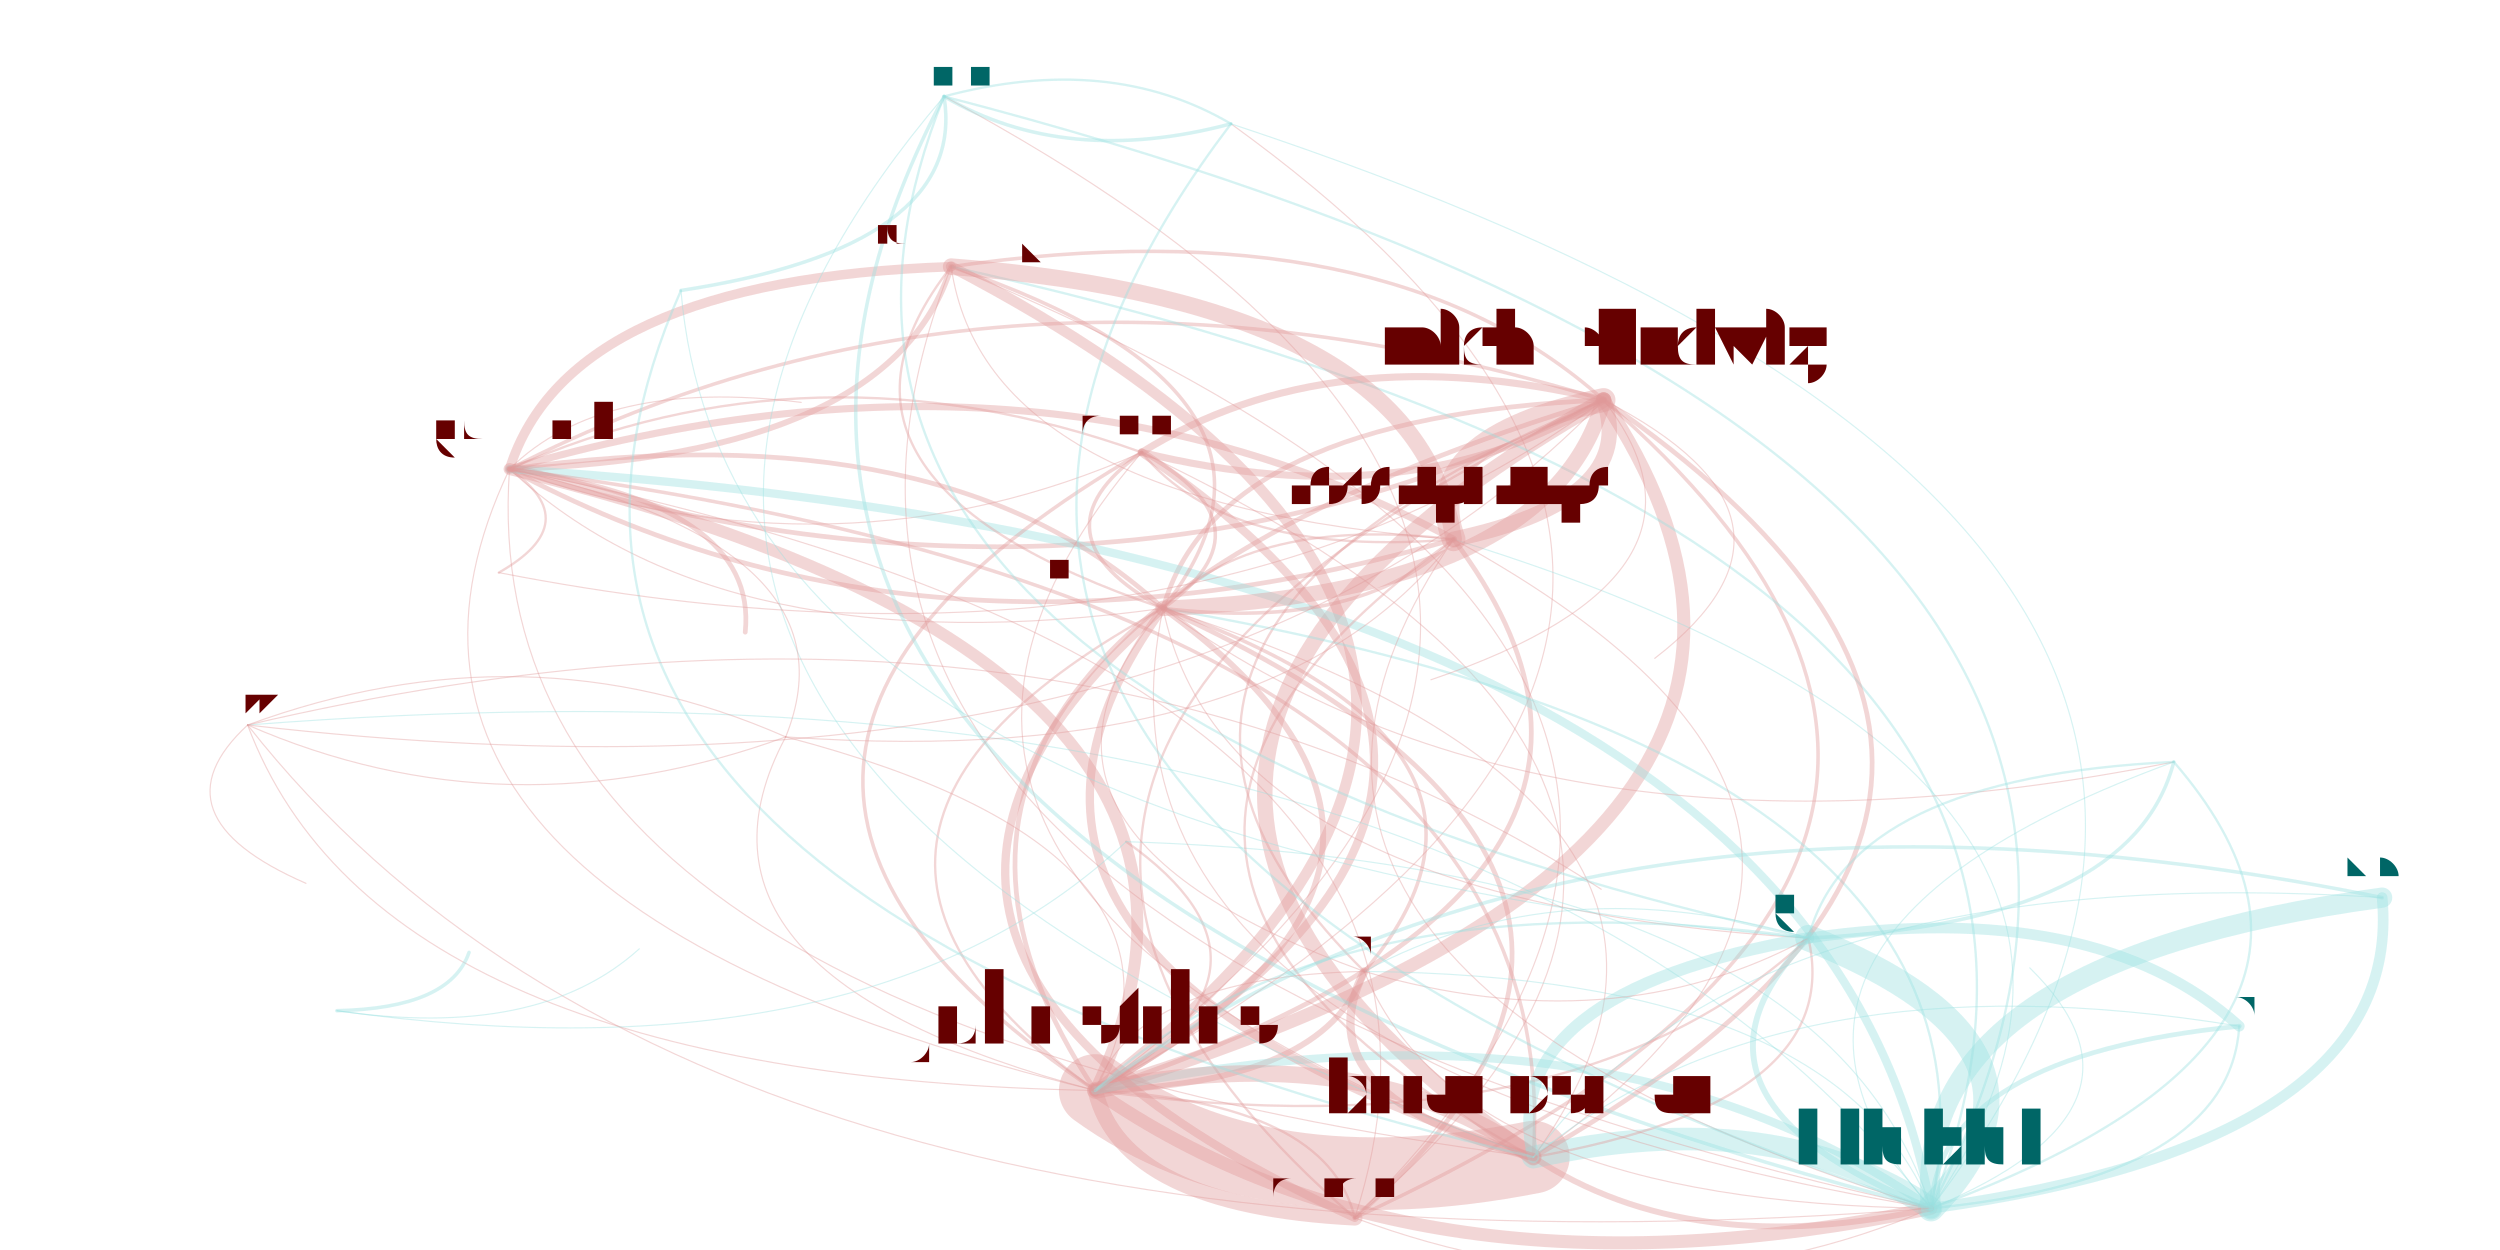
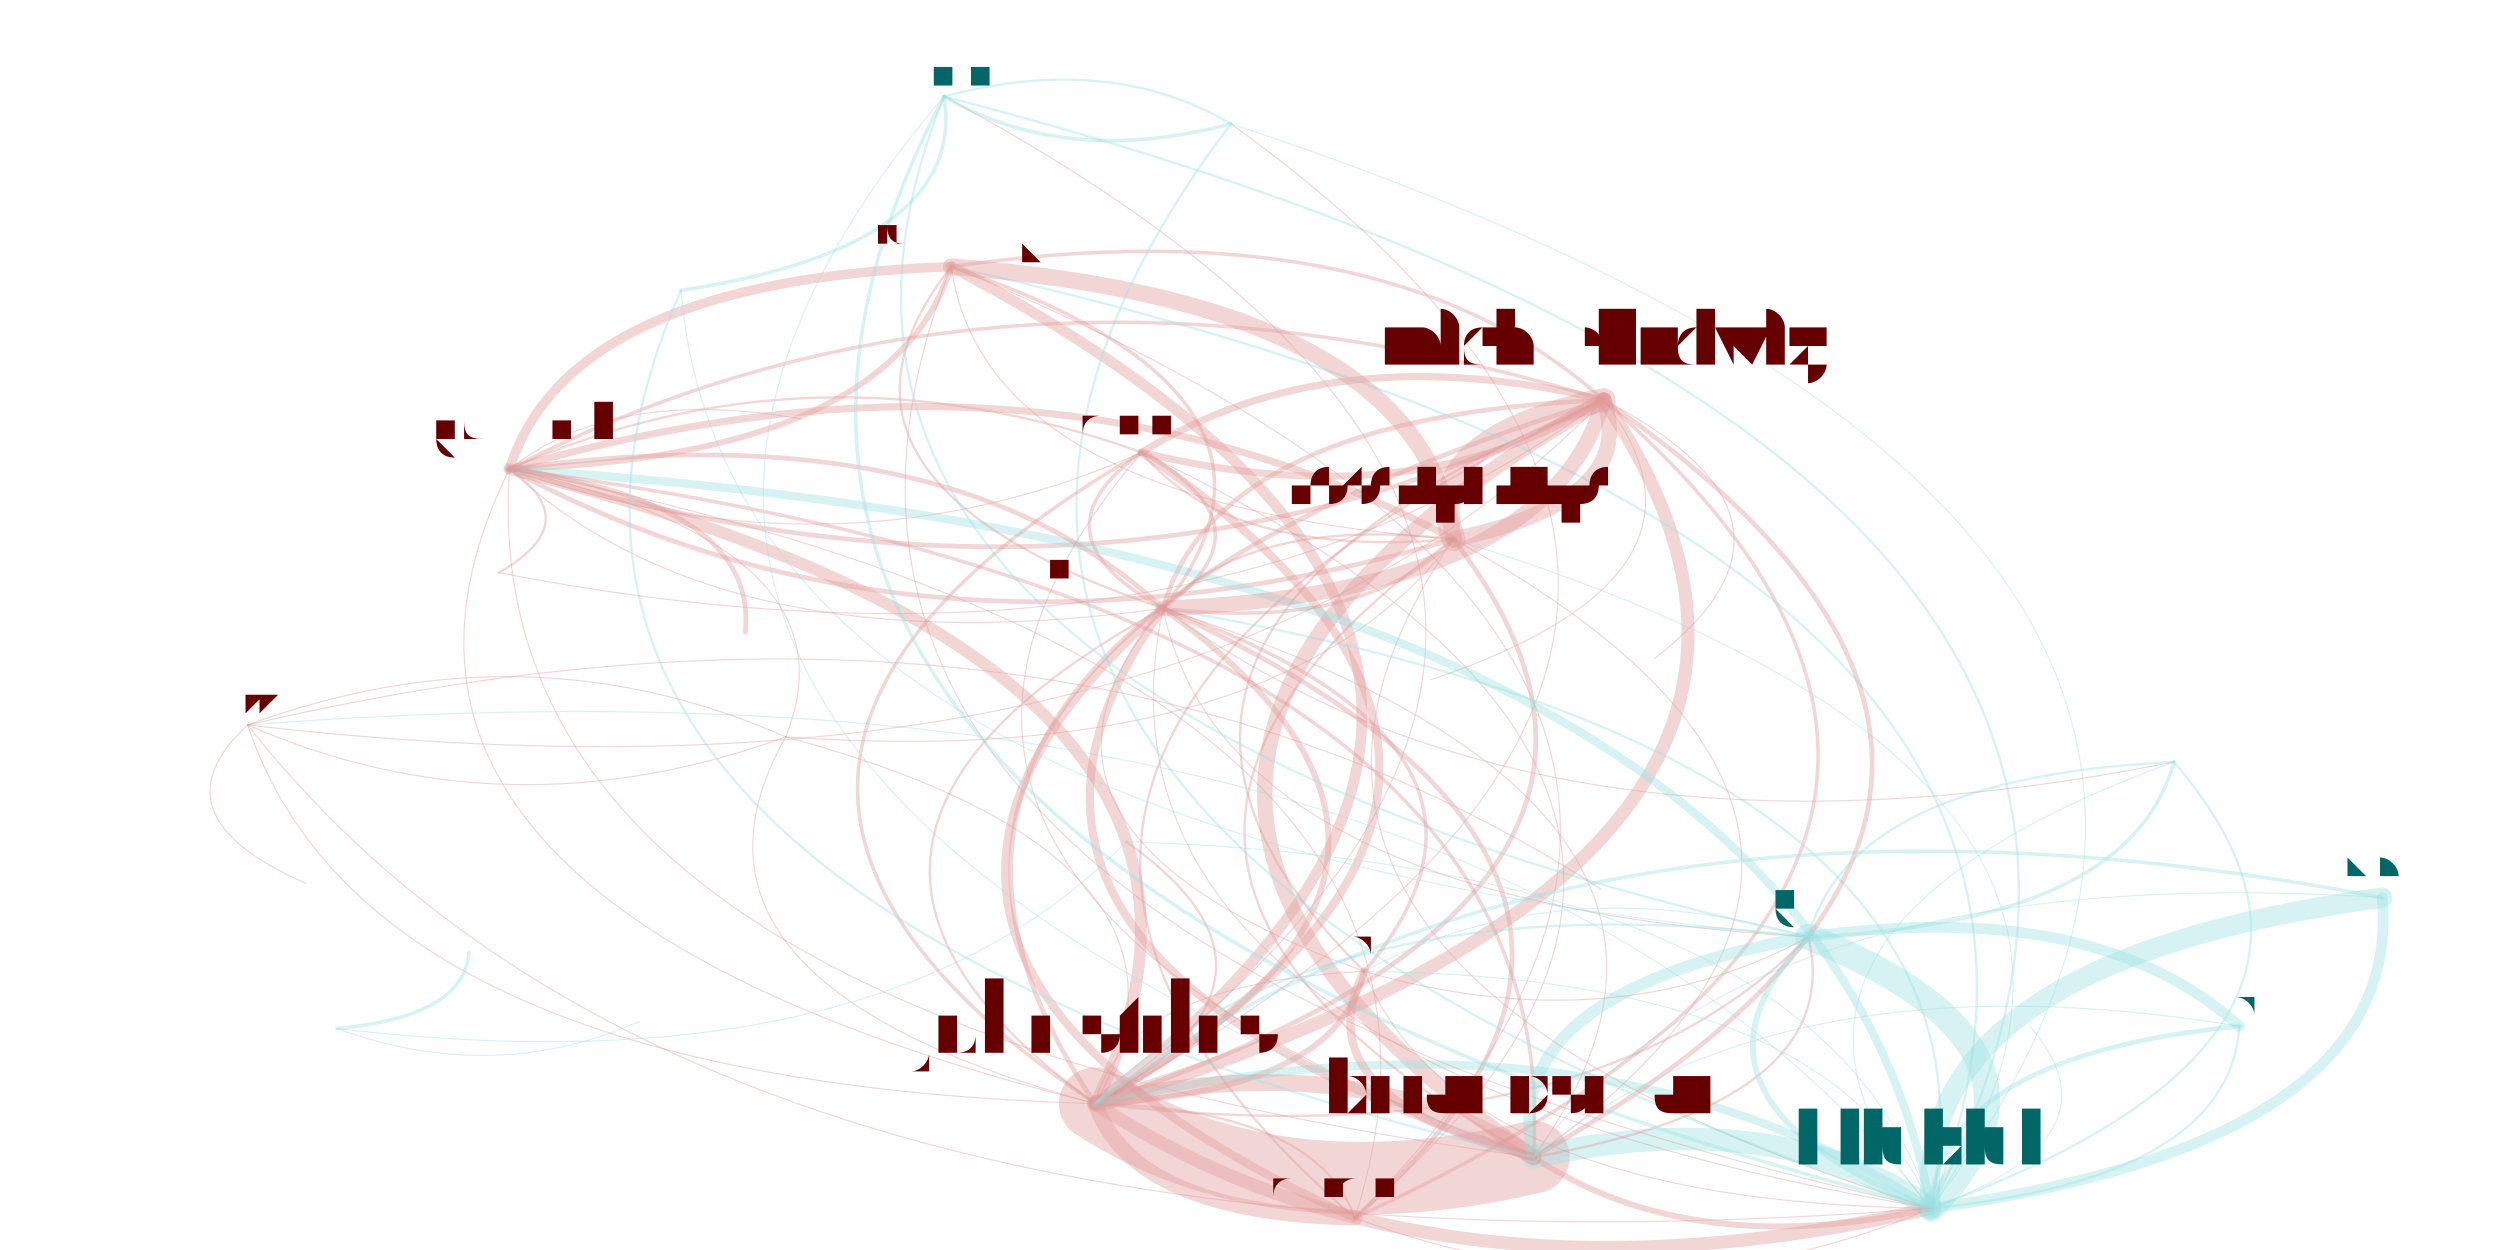
<svg xmlns="http://www.w3.org/2000/svg" width="4000" height="2000" viewBox="-0.025 -0.025 2.05 1.05">
  <style>
    path {
      fill: none;
      stroke-linecap: round;
      stroke-opacity: 0.4;
    }

    text {
      text-anchor: middle;
      alignment-baseline: hanging;
    }
  </style>
  <g opacity="0.4">
    <path d="M1.088 0.998 Q1.742 0.697 1.297 0.311" stroke="hsl(0.0,100%,35%)" stroke-width="0.003" />
-     <path d="M1.088 0.998 Q1.065 0.901 0.870 0.891" stroke="hsl(0.0,100%,35%)" stroke-width="0.002" />
+     <path d="M1.088 0.998 Q1.056 0.907 0.870 0.902" stroke="hsl(0.0,100%,35%)" stroke-width="0.002" />
    <path d="M1.088 0.998 Q1.236 0.542 0.378 0.369" stroke="hsl(0.0,100%,35%)" stroke-width="0.001" />
    <path d="M1.088 0.998 Q1.336 1.091 1.572 0.990" stroke="hsl(0.0,100%,35%)" stroke-width="0.001" />
    <path d="M1.088 0.998 Q1.417 0.710 0.927 0.486" stroke="hsl(0.0,100%,35%)" stroke-width="0.004" />
    <path d="M1.088 0.998 Q1.558 0.531 0.749 0.199" stroke="hsl(0.0,100%,35%)" stroke-width="0.001" />
    <path d="M1.088 0.998 Q1.204 1.003 1.238 0.947" stroke="hsl(0.0,100%,35%)" stroke-width="0" />
    <path d="M1.088 0.998 Q1.513 0.641 0.909 0.355" stroke="hsl(0.0,100%,35%)" stroke-width="0.001" />
    <path d="M1.297 0.311 Q0.759 0.617 1.238 0.947" stroke="hsl(0.0,100%,35%)" stroke-width="0.013" />
    <path d="M1.297 0.311 Q1.140 0.344 1.171 0.428" stroke="hsl(0.0,100%,35%)" stroke-width="0.02" />
    <path d="M1.297 0.311 Q0.791 0.156 0.378 0.369" stroke="hsl(0.0,100%,35%)" stroke-width="0.003" />
    <path d="M1.297 0.311 Q1.113 0.146 0.749 0.199" stroke="hsl(0.0,100%,35%)" stroke-width="0.003" />
    <path d="M1.297 0.311 Q0.813 0.511 1.096 0.791" stroke="hsl(0.0,100%,35%)" stroke-width="0.002" />
    <path d="M1.297 0.311 Q0.892 0.706 1.572 0.990" stroke="hsl(0.0,100%,35%)" stroke-width="0" />
-     <path d="M1.297 0.311 Q1.022 0.572 1.469 0.763" stroke="hsl(0.0,100%,35%)" stroke-width="0" />
-     <path d="M1.297 0.311 Q0.620 0.516 0.870 0.891" stroke="hsl(0.0,100%,35%)" stroke-width="0.004" />
+     <path d="M1.297 0.311 Q1.023 0.571 1.469 0.762" stroke="hsl(0.0,100%,35%)" stroke-width="0" />
+     <path d="M1.297 0.311 Q0.611 0.522 0.870 0.902" stroke="hsl(0.0,100%,35%)" stroke-width="0.004" />
    <path d="M1.297 0.311 Q0.972 0.325 0.927 0.486" stroke="hsl(0.0,100%,35%)" stroke-width="0.004" />
    <path d="M1.297 0.311 Q1.068 0.256 0.909 0.355" stroke="hsl(0.0,100%,35%)" stroke-width="0.006" />
    <path d="M1.297 0.311 Q0.643 0.613 1.088 0.998" stroke="hsl(0.0,100%,35%)" stroke-width="0.002" />
-     <path d="M0.870 0.891 Q1.142 1.080 1.572 0.990" stroke="hsl(0.0,100%,35%)" stroke-width="0.011" />
-     <path d="M0.870 0.891 Q1.009 0.992 1.238 0.947" stroke="hsl(0.0,100%,35%)" stroke-width="0.061" />
-     <path d="M0.870 0.891 Q1.222 0.700 0.927 0.486" stroke="hsl(0.0,100%,35%)" stroke-width="0.005" />
-     <path d="M0.870 0.891 Q1.318 0.631 0.909 0.355" stroke="hsl(0.0,100%,35%)" stroke-width="0.007" />
-     <path d="M0.870 0.891 Q1.042 0.531 0.378 0.369" stroke="hsl(0.0,100%,35%)" stroke-width="0.01" />
-     <path d="M0.870 0.891 Q1.547 0.686 1.297 0.311" stroke="hsl(0.0,100%,35%)" stroke-width="0.011" />
-     <path d="M0.870 0.891 Q1.363 0.520 0.749 0.199" stroke="hsl(0.0,100%,35%)" stroke-width="0.009" />
-     <path d="M0.870 0.891 Q1.063 0.886 1.096 0.791" stroke="hsl(0.0,100%,35%)" stroke-width="0.005" />
-     <path d="M0.870 0.891 Q1.272 0.947 1.469 0.763" stroke="hsl(0.0,100%,35%)" stroke-width="0.002" />
-     <path d="M0.870 0.891 Q0.893 0.988 1.088 0.998" stroke="hsl(0.0,100%,35%)" stroke-width="0.013" />
-     <path d="M0.870 0.891 Q1.391 0.719 1.171 0.428" stroke="hsl(0.0,100%,35%)" stroke-width="0.004" />
-     <path d="M0.870 0.891 Q1.050 0.791 0.896 0.682" stroke="hsl(0.0,100%,35%)" stroke-width="0.002" />
-     <path d="M0.870 0.891 Q0.773 0.754 0.487 0.772" stroke="hsl(0.0,100%,35%)" stroke-width="0" />
-     <path d="M0.870 0.891 Q0.977 0.690 0.610 0.594" stroke="hsl(0.0,100%,35%)" stroke-width="0.001" />
-     <path d="M0.870 0.891 Q0.678 0.671 0.207 0.717" stroke="hsl(0.0,100%,35%)" stroke-width="0" />
-     <path d="M0.870 0.891 Q1.456 0.888 1.579 0.601" stroke="hsl(0.0,100%,35%)" stroke-width="0" />
-     <path d="M0.870 0.891 Q1.474 0.448 0.743 0.056" stroke="hsl(0.0,100%,35%)" stroke-width="0.001" />
-     <path d="M0.870 0.891 Q0.760 0.595 0.158 0.584" stroke="hsl(0.0,100%,35%)" stroke-width="0" />
-     <path d="M0.870 0.891 Q1.472 0.966 1.752 0.689" stroke="hsl(0.0,100%,35%)" stroke-width="0" />
-     <path d="M0.870 0.891 Q1.577 0.507 0.984 0.079" stroke="hsl(0.0,100%,35%)" stroke-width="0.001" />
+     <path d="M0.870 0.902 Q1.151 1.086 1.572 0.990" stroke="hsl(0.0,100%,35%)" stroke-width="0.011" />
+     <path d="M0.870 0.902 Q1.018 0.998 1.238 0.947" stroke="hsl(0.0,100%,35%)" stroke-width="0.061" />
+     <path d="M0.870 0.902 Q1.231 0.705 0.927 0.486" stroke="hsl(0.0,100%,35%)" stroke-width="0.005" />
+     <path d="M0.870 0.902 Q1.327 0.636 0.909 0.355" stroke="hsl(0.0,100%,35%)" stroke-width="0.007" />
+     <path d="M0.870 0.902 Q1.051 0.537 0.378 0.369" stroke="hsl(0.0,100%,35%)" stroke-width="0.01" />
+     <path d="M0.870 0.902 Q1.556 0.692 1.297 0.311" stroke="hsl(0.0,100%,35%)" stroke-width="0.011" />
+     <path d="M0.870 0.902 Q1.372 0.526 0.749 0.199" stroke="hsl(0.0,100%,35%)" stroke-width="0.009" />
+     <path d="M0.870 0.902 Q1.073 0.892 1.096 0.791" stroke="hsl(0.0,100%,35%)" stroke-width="0.005" />
+     <path d="M0.870 0.902 Q1.282 0.952 1.469 0.762" stroke="hsl(0.0,100%,35%)" stroke-width="0.002" />
+     <path d="M0.870 0.902 Q0.902 0.994 1.088 0.998" stroke="hsl(0.0,100%,35%)" stroke-width="0.013" />
+     <path d="M0.870 0.902 Q1.400 0.725 1.171 0.428" stroke="hsl(0.0,100%,35%)" stroke-width="0.004" />
+     <path d="M0.870 0.902 Q1.059 0.797 0.896 0.682" stroke="hsl(0.0,100%,35%)" stroke-width="0.002" />
+     <path d="M0.870 0.902 Q0.734 0.791 0.487 0.833" stroke="hsl(0.0,100%,35%)" stroke-width="0" />
+     <path d="M0.870 0.902 Q0.987 0.696 0.610 0.594" stroke="hsl(0.0,100%,35%)" stroke-width="0.001" />
+     <path d="M0.870 0.902 Q0.687 0.677 0.207 0.717" stroke="hsl(0.0,100%,35%)" stroke-width="0" />
+     <path d="M0.870 0.902 Q1.465 0.893 1.579 0.601" stroke="hsl(0.0,100%,35%)" stroke-width="0" />
+     <path d="M0.870 0.902 Q1.483 0.454 0.743 0.056" stroke="hsl(0.0,100%,35%)" stroke-width="0.001" />
+     <path d="M0.870 0.902 Q0.769 0.600 0.158 0.584" stroke="hsl(0.0,100%,35%)" stroke-width="0" />
+     <path d="M0.870 0.902 Q1.481 0.972 1.752 0.689" stroke="hsl(0.0,100%,35%)" stroke-width="0" />
+     <path d="M0.870 0.902 Q1.586 0.513 0.984 0.079" stroke="hsl(0.0,100%,35%)" stroke-width="0.001" />
    <path d="M0.378 0.369 Q0.727 0.557 1.171 0.428" stroke="hsl(0.0,100%,35%)" stroke-width="0.004" />
    <path d="M0.378 0.369 Q0.654 0.468 0.909 0.355" stroke="hsl(0.0,100%,35%)" stroke-width="0.001" />
    <path d="M0.378 0.369 Q0.883 0.524 1.297 0.311" stroke="hsl(0.0,100%,35%)" stroke-width="0.004" />
    <path d="M0.378 0.369 Q0.197 0.368 0.155 0.456" stroke="hsl(0.0,100%,35%)" stroke-width="0" />
-     <path d="M0.378 0.369 Q0.207 0.728 0.870 0.891" stroke="hsl(0.0,100%,35%)" stroke-width="0.001" />
+     <path d="M0.378 0.369 Q0.197 0.734 0.870 0.902" stroke="hsl(0.0,100%,35%)" stroke-width="0.001" />
    <path d="M0.378 0.369 Q0.699 0.358 0.749 0.199" stroke="hsl(0.0,100%,35%)" stroke-width="0.005" />
    <path d="M0.378 0.369 Q0.345 0.830 1.238 0.947" stroke="hsl(0.0,100%,35%)" stroke-width="0.001" />
    <path d="M0.378 0.369 Q0.558 0.537 0.927 0.486" stroke="hsl(0.0,100%,35%)" stroke-width="0.001" />
    <path d="M0.378 0.369 Q0.478 0.918 1.572 0.990" stroke="hsl(0.0,100%,35%)" stroke-width="0" />
    <path d="M0.378 0.369 Q0.314 0.528 0.610 0.594" stroke="hsl(0.0,100%,35%)" stroke-width="0" />
    <path d="M1.572 0.990 Q1.823 0.965 1.831 0.837" stroke="hsl(180.0,100%,35%)" stroke-width="0.002" />
    <path d="M1.572 0.990 Q1.970 0.935 1.951 0.729" stroke="hsl(180.0,100%,35%)" stroke-width="0.009" />
    <path d="M1.572 0.990 Q1.439 0.902 1.238 0.947" stroke="hsl(180.0,100%,35%)" stroke-width="0.019" />
-     <path d="M1.572 0.990 Q1.702 0.856 1.469 0.763" stroke="hsl(180.0,100%,35%)" stroke-width="0.022" />
+     <path d="M1.572 0.990 Q1.703 0.856 1.469 0.762" stroke="hsl(180.0,100%,35%)" stroke-width="0.022" />
    <path d="M1.572 0.990 Q1.480 0.701 0.896 0.682" stroke="hsl(180.0,100%,35%)" stroke-width="0.001" />
    <path d="M1.572 0.990 Q1.472 0.440 0.378 0.369" stroke="hsl(180.0,100%,35%)" stroke-width="0.007" />
    <path d="M1.572 0.990 Q2.007 0.417 0.984 0.079" stroke="hsl(180.0,100%,35%)" stroke-width="0.001" />
-     <path d="M1.572 0.990 Q1.301 0.800 0.870 0.891" stroke="hsl(180.0,100%,35%)" stroke-width="0.007" />
+     <path d="M1.572 0.990 Q1.291 0.806 0.870 0.902" stroke="hsl(180.0,100%,35%)" stroke-width="0.007" />
    <path d="M1.572 0.990 Q1.652 0.609 0.927 0.486" stroke="hsl(180.0,100%,35%)" stroke-width="0.002" />
    <path d="M1.572 0.990 Q1.190 0.504 0.158 0.584" stroke="hsl(180.0,100%,35%)" stroke-width="0.001" />
    <path d="M1.572 0.990 Q1.493 0.795 1.096 0.791" stroke="hsl(180.0,100%,35%)" stroke-width="0.001" />
    <path d="M1.572 0.990 Q1.977 0.596 1.297 0.311" stroke="hsl(180.0,100%,35%)" stroke-width="0" />
    <path d="M1.572 0.990 Q1.323 0.897 1.088 0.998" stroke="hsl(180.0,100%,35%)" stroke-width="0" />
-     <path d="M1.572 0.990 Q1.775 0.906 1.655 0.788" stroke="hsl(180.0,100%,35%)" stroke-width="0.001" />
+     <path d="M1.572 0.990 Q1.736 0.930 1.655 0.837" stroke="hsl(180.0,100%,35%)" stroke-width="0.001" />
    <path d="M1.572 0.990 Q1.821 0.629 1.171 0.428" stroke="hsl(180.0,100%,35%)" stroke-width="0.001" />
-     <path d="M1.572 0.990 Q1.204 0.664 0.487 0.772" stroke="hsl(180.0,100%,35%)" stroke-width="0" />
+     <path d="M1.572 0.990 Q1.155 0.694 0.487 0.833" stroke="hsl(180.0,100%,35%)" stroke-width="0" />
    <path d="M1.572 0.990 Q1.973 0.843 1.776 0.615" stroke="hsl(180.0,100%,35%)" stroke-width="0.002" />
    <path d="M1.572 0.990 Q1.904 0.357 0.743 0.056" stroke="hsl(180.0,100%,35%)" stroke-width="0.002" />
    <path d="M1.572 0.990 Q1.793 0.430 0.749 0.199" stroke="hsl(180.0,100%,35%)" stroke-width="0.002" />
    <path d="M1.572 0.990 Q1.886 0.797 1.579 0.601" stroke="hsl(180.0,100%,35%)" stroke-width="0" />
    <path d="M1.572 0.990 Q1.408 0.599 0.610 0.594" stroke="hsl(180.0,100%,35%)" stroke-width="0" />
    <path d="M0.927 0.486 Q0.714 0.779 1.238 0.947" stroke="hsl(0.0,100%,35%)" stroke-width="0.007" />
    <path d="M0.927 0.486 Q0.746 0.318 0.378 0.369" stroke="hsl(0.0,100%,35%)" stroke-width="0.004" />
    <path d="M0.927 0.486 Q1.095 0.506 1.171 0.428" stroke="hsl(0.0,100%,35%)" stroke-width="0.003" />
    <path d="M0.927 0.486 Q1.252 0.473 1.297 0.311" stroke="hsl(0.0,100%,35%)" stroke-width="0.013" />
    <path d="M0.927 0.486 Q1.248 0.721 1.776 0.615" stroke="hsl(0.0,100%,35%)" stroke-width="0.001" />
    <path d="M0.927 0.486 Q0.597 0.774 1.088 0.998" stroke="hsl(0.0,100%,35%)" stroke-width="0.007" />
-     <path d="M0.927 0.486 Q0.977 0.733 1.469 0.763" stroke="hsl(0.0,100%,35%)" stroke-width="0.001" />
-     <path d="M0.927 0.486 Q0.575 0.677 0.870 0.891" stroke="hsl(0.0,100%,35%)" stroke-width="0.002" />
+     <path d="M0.927 0.486 Q0.977 0.733 1.469 0.762" stroke="hsl(0.0,100%,35%)" stroke-width="0.001" />
+     <path d="M0.927 0.486 Q0.566 0.683 0.870 0.902" stroke="hsl(0.0,100%,35%)" stroke-width="0.002" />
    <path d="M0.927 0.486 Q0.846 0.867 1.572 0.990" stroke="hsl(0.0,100%,35%)" stroke-width="0.001" />
    <path d="M0.927 0.486 Q1.068 0.307 0.749 0.199" stroke="hsl(0.0,100%,35%)" stroke-width="0.003" />
    <path d="M0.927 0.486 Q1.023 0.417 0.909 0.355" stroke="hsl(0.0,100%,35%)" stroke-width="0.003" />
    <path d="M0.927 0.486 Q0.768 0.672 1.096 0.791" stroke="hsl(0.0,100%,35%)" stroke-width="0.001" />
    <path d="M0.927 0.486 Q0.464 0.381 0.158 0.584" stroke="hsl(0.0,100%,35%)" stroke-width="0" />
    <path d="M0.749 0.199 Q0.428 0.210 0.378 0.369" stroke="hsl(0.0,100%,35%)" stroke-width="0.008" />
    <path d="M0.749 0.199 Q0.608 0.378 0.927 0.486" stroke="hsl(0.0,100%,35%)" stroke-width="0.002" />
    <path d="M0.749 0.199 Q0.449 0.564 1.096 0.791" stroke="hsl(0.0,100%,35%)" stroke-width="0" />
    <path d="M0.749 0.199 Q0.777 0.398 1.171 0.428" stroke="hsl(0.0,100%,35%)" stroke-width="0.001" />
    <path d="M0.749 0.199 Q0.528 0.759 1.572 0.990" stroke="hsl(0.0,100%,35%)" stroke-width="0.001" />
    <path d="M0.749 0.199 Q0.933 0.365 1.297 0.311" stroke="hsl(0.0,100%,35%)" stroke-width="0" />
    <path d="M0.749 0.199 Q0.363 0.369 0.610 0.594" stroke="hsl(0.0,100%,35%)" stroke-width="0" />
    <path d="M0.749 0.199 Q0.395 0.671 1.238 0.947" stroke="hsl(0.0,100%,35%)" stroke-width="0" />
    <path d="M0.749 0.199 Q0.704 0.309 0.909 0.355" stroke="hsl(0.0,100%,35%)" stroke-width="0" />
-     <path d="M0.749 0.199 Q0.257 0.569 0.870 0.891" stroke="hsl(0.0,100%,35%)" stroke-width="0" />
+     <path d="M0.749 0.199 Q0.247 0.575 0.870 0.902" stroke="hsl(0.0,100%,35%)" stroke-width="0" />
    <path d="M1.238 0.947 Q1.371 1.035 1.572 0.990" stroke="hsl(0.0,100%,35%)" stroke-width="0.005" />
    <path d="M1.238 0.947 Q1.270 0.486 0.378 0.369" stroke="hsl(0.0,100%,35%)" stroke-width="0.003" />
    <path d="M1.238 0.947 Q1.451 0.654 0.927 0.486" stroke="hsl(0.0,100%,35%)" stroke-width="0.001" />
-     <path d="M1.238 0.947 Q1.501 0.901 1.469 0.763" stroke="hsl(0.0,100%,35%)" stroke-width="0.002" />
-     <path d="M1.238 0.947 Q1.099 0.845 0.870 0.891" stroke="hsl(0.0,100%,35%)" stroke-width="0.014" />
+     <path d="M1.238 0.947 Q1.502 0.901 1.469 0.762" stroke="hsl(0.0,100%,35%)" stroke-width="0.002" />
+     <path d="M1.238 0.947 Q1.090 0.851 0.870 0.902" stroke="hsl(0.0,100%,35%)" stroke-width="0.014" />
    <path d="M1.238 0.947 Q1.089 0.485 0.155 0.456" stroke="hsl(0.0,100%,35%)" stroke-width="0" />
    <path d="M1.238 0.947 Q1.592 0.475 0.749 0.199" stroke="hsl(0.0,100%,35%)" stroke-width="0" />
    <path d="M1.238 0.947 Q1.776 0.641 1.297 0.311" stroke="hsl(0.0,100%,35%)" stroke-width="0.004" />
-     <path d="M1.238 0.947 Q1.620 0.674 1.171 0.428" stroke="hsl(0.0,100%,35%)" stroke-width="0.001" />
+     <path d="M1.238 0.947 Q1.619 0.674 1.171 0.428" stroke="hsl(0.0,100%,35%)" stroke-width="0.001" />
    <path d="M1.238 0.947 Q1.703 0.403 0.743 0.056" stroke="hsl(0.0,100%,35%)" stroke-width="0" />
    <path d="M1.238 0.947 Q1.292 0.841 1.096 0.791" stroke="hsl(0.0,100%,35%)" stroke-width="0" />
    <path d="M0.909 0.355 Q1.138 0.411 1.297 0.311" stroke="hsl(0.0,100%,35%)" stroke-width="0.006" />
    <path d="M0.909 0.355 Q0.813 0.424 0.927 0.486" stroke="hsl(0.0,100%,35%)" stroke-width="0.003" />
-     <path d="M0.909 0.355 Q0.461 0.615 0.870 0.891" stroke="hsl(0.0,100%,35%)" stroke-width="0.003" />
+     <path d="M0.909 0.355 Q0.452 0.621 0.870 0.902" stroke="hsl(0.0,100%,35%)" stroke-width="0.003" />
    <path d="M0.909 0.355 Q0.733 0.805 1.572 0.990" stroke="hsl(0.0,100%,35%)" stroke-width="0" />
    <path d="M0.909 0.355 Q0.633 0.256 0.378 0.369" stroke="hsl(0.0,100%,35%)" stroke-width="0.002" />
    <path d="M0.909 0.355 Q0.982 0.444 1.171 0.428" stroke="hsl(0.0,100%,35%)" stroke-width="0.002" />
    <path d="M0.909 0.355 Q0.600 0.717 1.238 0.947" stroke="hsl(0.0,100%,35%)" stroke-width="0.001" />
-     <path d="M1.469 0.763 Q1.206 0.809 1.238 0.947" stroke="hsl(180.0,100%,35%)" stroke-width="0.01" />
-     <path d="M1.469 0.763 Q1.339 0.897 1.572 0.990" stroke="hsl(180.0,100%,35%)" stroke-width="0.005" />
-     <path d="M1.469 0.763 Q1.068 0.707 0.870 0.891" stroke="hsl(180.0,100%,35%)" stroke-width="0.002" />
-     <path d="M1.469 0.763 Q1.741 0.750 1.776 0.615" stroke="hsl(180.0,100%,35%)" stroke-width="0.003" />
-     <path d="M1.469 0.763 Q1.261 0.702 1.096 0.791" stroke="hsl(180.0,100%,35%)" stroke-width="0.001" />
-     <path d="M1.469 0.763 Q0.957 0.411 0.158 0.584" stroke="hsl(180.0,100%,35%)" stroke-width="0" />
-     <path d="M1.469 0.763 Q1.058 0.347 0.155 0.456" stroke="hsl(180.0,100%,35%)" stroke-width="0" />
-     <path d="M1.469 0.763 Q1.239 0.347 0.378 0.369" stroke="hsl(180.0,100%,35%)" stroke-width="0" />
-     <path d="M1.469 0.763 Q1.591 0.872 1.831 0.837" stroke="hsl(180.0,100%,35%)" stroke-width="0" />
-     <path d="M1.469 0.763 Q1.419 0.516 0.927 0.486" stroke="hsl(180.0,100%,35%)" stroke-width="0" />
+     <path d="M1.469 0.762 Q1.206 0.808 1.238 0.947" stroke="hsl(180.0,100%,35%)" stroke-width="0.01" />
+     <path d="M1.469 0.762 Q1.339 0.897 1.572 0.990" stroke="hsl(180.0,100%,35%)" stroke-width="0.005" />
+     <path d="M1.469 0.762 Q1.058 0.712 0.870 0.902" stroke="hsl(180.0,100%,35%)" stroke-width="0.002" />
+     <path d="M1.469 0.762 Q1.740 0.750 1.776 0.615" stroke="hsl(180.0,100%,35%)" stroke-width="0.003" />
+     <path d="M1.469 0.762 Q1.260 0.702 1.096 0.791" stroke="hsl(180.0,100%,35%)" stroke-width="0.001" />
+     <path d="M1.469 0.762 Q0.957 0.411 0.158 0.584" stroke="hsl(180.0,100%,35%)" stroke-width="0" />
+     <path d="M1.469 0.762 Q1.057 0.346 0.155 0.456" stroke="hsl(180.0,100%,35%)" stroke-width="0" />
+     <path d="M1.469 0.762 Q1.238 0.347 0.378 0.369" stroke="hsl(180.0,100%,35%)" stroke-width="0" />
+     <path d="M1.469 0.762 Q1.590 0.872 1.831 0.837" stroke="hsl(180.0,100%,35%)" stroke-width="0" />
+     <path d="M1.469 0.762 Q1.419 0.516 0.927 0.486" stroke="hsl(180.0,100%,35%)" stroke-width="0" />
    <path d="M1.171 0.428 Q0.789 0.701 1.238 0.947" stroke="hsl(0.0,100%,35%)" stroke-width="0.002" />
    <path d="M1.171 0.428 Q0.540 0.303 0.158 0.584" stroke="hsl(0.0,100%,35%)" stroke-width="0" />
    <path d="M1.171 0.428 Q1.002 0.408 0.927 0.486" stroke="hsl(0.0,100%,35%)" stroke-width="0.002" />
    <path d="M1.171 0.428 Q0.821 0.240 0.378 0.369" stroke="hsl(0.0,100%,35%)" stroke-width="0.006" />
    <path d="M1.171 0.428 Q1.327 0.395 1.297 0.311" stroke="hsl(0.0,100%,35%)" stroke-width="0.013" />
    <path d="M1.171 0.428 Q1.143 0.229 0.749 0.199" stroke="hsl(0.0,100%,35%)" stroke-width="0.014" />
    <path d="M1.171 0.428 Q0.922 0.789 1.572 0.990" stroke="hsl(0.0,100%,35%)" stroke-width="0.001" />
    <path d="M0.743 0.056 Q0.845 0.116 0.984 0.079" stroke="hsl(180.0,100%,35%)" stroke-width="0.003" />
    <path d="M0.743 0.056 Q0.410 0.689 1.572 0.990" stroke="hsl(180.0,100%,35%)" stroke-width="0.003" />
    <path d="M0.743 0.056 Q0.278 0.601 1.238 0.947" stroke="hsl(180.0,100%,35%)" stroke-width="0.001" />
    <path d="M0.743 0.056 Q0.659 0.328 1.171 0.428" stroke="hsl(180.0,100%,35%)" stroke-width="0" />
-     <path d="M0.743 0.056 Q0.541 0.555 1.469 0.763" stroke="hsl(180.0,100%,35%)" stroke-width="0.002" />
-     <path d="M0.743 0.056 Q0.139 0.499 0.870 0.891" stroke="hsl(180.0,100%,35%)" stroke-width="0" />
-     <path d="M0.743 0.056 Q-0.126 0.338 0.233 0.824" stroke="hsl(180.0,100%,35%)" stroke-width="0" />
+     <path d="M0.743 0.056 Q0.541 0.555 1.469 0.762" stroke="hsl(180.0,100%,35%)" stroke-width="0.002" />
+     <path d="M0.743 0.056 Q0.130 0.505 0.870 0.902" stroke="hsl(180.0,100%,35%)" stroke-width="0" />
+     <path d="M0.743 0.056 Q-0.138 0.346 0.233 0.839" stroke="hsl(180.0,100%,35%)" stroke-width="0" />
    <path d="M1.096 0.791 Q1.042 0.897 1.238 0.947" stroke="hsl(0.0,100%,35%)" stroke-width="0.007" />
    <path d="M1.096 0.791 Q1.175 0.985 1.572 0.990" stroke="hsl(0.0,100%,35%)" stroke-width="0.001" />
    <path d="M1.096 0.791 Q1.255 0.604 0.927 0.486" stroke="hsl(0.0,100%,35%)" stroke-width="0.003" />
    <path d="M1.096 0.791 Q1.424 0.624 1.171 0.428" stroke="hsl(0.0,100%,35%)" stroke-width="0" />
-     <path d="M1.096 0.791 Q1.305 0.852 1.469 0.763" stroke="hsl(0.0,100%,35%)" stroke-width="0.001" />
-     <path d="M1.096 0.791 Q0.904 0.795 0.870 0.891" stroke="hsl(0.0,100%,35%)" stroke-width="0.001" />
-     <path d="M0.576 0.506 Q0.416 0.757 0.870 0.891" stroke="hsl(0.0,100%,35%)" stroke-width="0" />
+     <path d="M1.096 0.791 Q1.306 0.851 1.469 0.762" stroke="hsl(0.0,100%,35%)" stroke-width="0.001" />
+     <path d="M1.096 0.791 Q0.894 0.801 0.870 0.902" stroke="hsl(0.0,100%,35%)" stroke-width="0.001" />
+     <path d="M0.576 0.506 Q0.407 0.763 0.870 0.902" stroke="hsl(0.0,100%,35%)" stroke-width="0" />
    <path d="M0.576 0.506 Q0.587 0.398 0.378 0.369" stroke="hsl(0.0,100%,35%)" stroke-width="0.004" />
    <path d="M0.576 0.506 Q0.864 0.497 0.909 0.355" stroke="hsl(0.0,100%,35%)" stroke-width="0" />
    <path d="M0.576 0.506 Q0.936 0.586 1.171 0.428" stroke="hsl(0.0,100%,35%)" stroke-width="0" />
    <path d="M1.776 0.615 Q1.241 0.674 1.238 0.947" stroke="hsl(180.0,100%,35%)" stroke-width="0" />
    <path d="M1.776 0.615 Q1.374 0.762 1.572 0.990" stroke="hsl(180.0,100%,35%)" stroke-width="0.001" />
-     <path d="M1.776 0.615 Q1.504 0.628 1.469 0.763" stroke="hsl(180.0,100%,35%)" stroke-width="0.002" />
+     <path d="M1.776 0.615 Q1.505 0.628 1.469 0.762" stroke="hsl(180.0,100%,35%)" stroke-width="0.002" />
    <path d="M0.158 0.584 Q0.376 0.679 0.610 0.594" stroke="hsl(0.0,100%,35%)" stroke-width="0.001" />
    <path d="M0.158 0.584 Q0.076 0.660 0.207 0.717" stroke="hsl(0.0,100%,35%)" stroke-width="0.001" />
    <path d="M0.158 0.584 Q0.540 1.070 1.572 0.990" stroke="hsl(0.0,100%,35%)" stroke-width="0.001" />
-     <path d="M0.158 0.584 Q0.269 0.880 0.870 0.891" stroke="hsl(0.0,100%,35%)" stroke-width="0.001" />
+     <path d="M0.158 0.584 Q0.259 0.885 0.870 0.902" stroke="hsl(0.0,100%,35%)" stroke-width="0.001" />
    <path d="M0.158 0.584 Q0.945 0.675 1.297 0.311" stroke="hsl(0.0,100%,35%)" stroke-width="0.001" />
-     <path d="M0.158 0.584 Q0.670 0.936 1.469 0.763" stroke="hsl(0.0,100%,35%)" stroke-width="0" />
+     <path d="M0.158 0.584 Q0.671 0.935 1.469 0.762" stroke="hsl(0.0,100%,35%)" stroke-width="0" />
    <path d="M1.831 0.837 Q1.579 0.862 1.572 0.990" stroke="hsl(180.0,100%,35%)" stroke-width="0.004" />
-     <path d="M1.831 0.837 Q1.710 0.728 1.469 0.763" stroke="hsl(180.0,100%,35%)" stroke-width="0.009" />
+     <path d="M1.831 0.837 Q1.710 0.728 1.469 0.762" stroke="hsl(180.0,100%,35%)" stroke-width="0.009" />
    <path d="M1.831 0.837 Q1.447 0.774 1.238 0.947" stroke="hsl(180.0,100%,35%)" stroke-width="0.001" />
    <path d="M1.831 0.837 Q1.479 0.312 0.378 0.369" stroke="hsl(180.0,100%,35%)" stroke-width="0" />
    <path d="M1.831 0.837 Q1.981 0.715 1.776 0.615" stroke="hsl(180.0,100%,35%)" stroke-width="0" />
    <path d="M0.610 0.594 Q1.023 0.623 1.171 0.428" stroke="hsl(0.0,100%,35%)" stroke-width="0.001" />
-     <path d="M0.610 0.594 Q0.503 0.794 0.870 0.891" stroke="hsl(0.0,100%,35%)" stroke-width="0.001" />
+     <path d="M0.610 0.594 Q0.493 0.800 0.870 0.902" stroke="hsl(0.0,100%,35%)" stroke-width="0.001" />
    <path d="M0.610 0.594 Q0.674 0.435 0.378 0.369" stroke="hsl(0.0,100%,35%)" stroke-width="0.001" />
    <path d="M0.610 0.594 Q0.392 0.498 0.158 0.584" stroke="hsl(0.0,100%,35%)" stroke-width="0.001" />
    <path d="M0.610 0.594 Q0.995 0.424 0.749 0.199" stroke="hsl(0.0,100%,35%)" stroke-width="0" />
    <path d="M0.610 0.594 Q0.774 0.984 1.572 0.990" stroke="hsl(0.0,100%,35%)" stroke-width="0" />
    <path d="M0.984 0.079 Q0.955 0.258 1.297 0.311" stroke="hsl(180.0,100%,35%)" stroke-width="0" />
    <path d="M0.984 0.079 Q0.882 0.019 0.743 0.056" stroke="hsl(180.0,100%,35%)" stroke-width="0.002" />
    <path d="M0.984 0.079 Q0.549 0.652 1.572 0.990" stroke="hsl(180.0,100%,35%)" stroke-width="0.002" />
-     <path d="M0.233 0.824 Q0.679 0.886 0.896 0.682" stroke="hsl(180.0,100%,35%)" stroke-width="0.001" />
-     <path d="M0.233 0.824 Q0.328 0.822 0.344 0.775" stroke="hsl(180.0,100%,35%)" stroke-width="0.003" />
-     <path d="M0.233 0.824 Q0.770 1.175 1.572 0.990" stroke="hsl(180.0,100%,35%)" stroke-width="0" />
-     <path d="M0.233 0.824 Q0.402 0.849 0.487 0.772" stroke="hsl(180.0,100%,35%)" stroke-width="0.001" />
-     <path d="M0.623 0.313 Q0.456 0.292 0.378 0.369" stroke="hsl(0.0,100%,35%)" stroke-width="0.001" />
-     <path d="M0.623 0.313 Q0.961 0.447 1.297 0.311" stroke="hsl(0.0,100%,35%)" stroke-width="0" />
-     <path d="M0.623 0.313 Q0.732 0.391 0.909 0.355" stroke="hsl(0.0,100%,35%)" stroke-width="0" />
+     <path d="M0.233 0.839 Q0.691 0.893 0.896 0.682" stroke="hsl(180.0,100%,35%)" stroke-width="0.001" />
+     <path d="M0.233 0.839 Q0.340 0.829 0.344 0.775" stroke="hsl(180.0,100%,35%)" stroke-width="0.003" />
+     <path d="M0.233 0.839 Q0.782 1.182 1.572 0.990" stroke="hsl(180.0,100%,35%)" stroke-width="0" />
+     <path d="M0.233 0.839 Q0.365 0.887 0.487 0.833" stroke="hsl(180.0,100%,35%)" stroke-width="0.001" />
+     <path d="M0.623 0.327 Q0.467 0.299 0.378 0.369" stroke="hsl(0.0,100%,35%)" stroke-width="0.001" />
+     <path d="M0.623 0.327 Q0.973 0.454 1.297 0.311" stroke="hsl(0.0,100%,35%)" stroke-width="0" />
+     <path d="M0.623 0.327 Q0.744 0.398 0.909 0.355" stroke="hsl(0.0,100%,35%)" stroke-width="0" />
    <path d="M1.752 0.689 Q1.736 0.611 1.579 0.601" stroke="hsl(180.0,100%,35%)" stroke-width="0" />
    <path d="M1.752 0.689 Q1.422 0.804 1.572 0.990" stroke="hsl(180.0,100%,35%)" stroke-width="0" />
    <path d="M1.752 0.689 Q1.671 0.442 1.171 0.428" stroke="hsl(180.0,100%,35%)" stroke-width="0" />
    <path d="M1.951 0.729 Q1.420 0.695 1.238 0.947" stroke="hsl(180.0,100%,35%)" stroke-width="0.001" />
    <path d="M1.951 0.729 Q1.553 0.783 1.572 0.990" stroke="hsl(180.0,100%,35%)" stroke-width="0.017" />
-     <path d="M1.951 0.729 Q1.281 0.593 0.870 0.891" stroke="hsl(180.0,100%,35%)" stroke-width="0.003" />
+     <path d="M1.951 0.729 Q1.272 0.599 0.870 0.902" stroke="hsl(180.0,100%,35%)" stroke-width="0.003" />
    <path d="M1.951 0.729 Q1.461 0.494 0.896 0.682" stroke="hsl(180.0,100%,35%)" stroke-width="0" />
    <path d="M1.951 0.729 Q1.633 0.403 0.927 0.486" stroke="hsl(180.0,100%,35%)" stroke-width="0" />
-     <path d="M1.951 0.729 Q1.184 0.457 0.487 0.772" stroke="hsl(180.0,100%,35%)" stroke-width="0" />
+     <path d="M1.951 0.729 Q1.136 0.488 0.487 0.833" stroke="hsl(180.0,100%,35%)" stroke-width="0" />
    <path d="M1.152 0.546 Q1.007 0.852 1.572 0.990" stroke="hsl(0.0,100%,35%)" stroke-width="0" />
    <path d="M1.152 0.546 Q1.412 0.458 1.297 0.311" stroke="hsl(0.0,100%,35%)" stroke-width="0.001" />
    <path d="M1.152 0.546 Q0.874 0.764 1.238 0.947" stroke="hsl(0.0,100%,35%)" stroke-width="0" />
    <path d="M0.522 0.219 Q0.298 0.726 1.238 0.947" stroke="hsl(180.0,100%,35%)" stroke-width="0.002" />
    <path d="M0.522 0.219 Q0.763 0.182 0.743 0.056" stroke="hsl(180.0,100%,35%)" stroke-width="0.003" />
-     <path d="M0.522 0.219 Q0.561 0.680 1.469 0.763" stroke="hsl(180.0,100%,35%)" stroke-width="0.001" />
+     <path d="M0.522 0.219 Q0.561 0.680 1.469 0.762" stroke="hsl(180.0,100%,35%)" stroke-width="0.001" />
    <path d="M1.295 0.722 Q0.837 0.425 0.158 0.584" stroke="hsl(0.0,100%,35%)" stroke-width="0.001" />
    <path d="M1.295 0.722 Q1.087 0.823 1.238 0.947" stroke="hsl(0.0,100%,35%)" stroke-width="0" />
    <path d="M1.295 0.722 Q1.141 0.717 1.096 0.791" stroke="hsl(0.0,100%,35%)" stroke-width="0" />
    <path d="M0.369 0.456 Q0.443 0.414 0.378 0.369" stroke="hsl(0.0,100%,35%)" stroke-width="0.002" />
    <path d="M0.369 0.456 Q0.948 0.569 1.297 0.311" stroke="hsl(0.0,100%,35%)" stroke-width="0.001" />
    <path d="M0.369 0.456 Q0.792 0.602 1.171 0.428" stroke="hsl(0.0,100%,35%)" stroke-width="0" />
    <path d="M1.340 0.528 Q1.167 0.425 0.927 0.486" stroke="hsl(0.0,100%,35%)" stroke-width="0" />
    <path d="M1.340 0.528 Q0.987 0.256 0.378 0.369" stroke="hsl(0.0,100%,35%)" stroke-width="0" />
    <path d="M1.340 0.528 Q1.492 0.411 1.297 0.311" stroke="hsl(0.0,100%,35%)" stroke-width="0.001" />
  </g>
  <text x="1.088" y="0.981" font-size="0.034" fill="hsl(0.0,100%,20%)">armansito</text>
  <text x="1.297" y="0.280" font-size="0.062" fill="hsl(0.0,100%,20%)">michaelludwig</text>
-   <text x="0.870" y="0.851" font-size="0.08" fill="hsl(0.0,100%,20%)">johnstiles</text>
+   <text x="0.870" y="0.862" font-size="0.08" fill="hsl(0.0,100%,20%)">johnstiles</text>
  <text x="0.378" y="0.344" font-size="0.05" fill="hsl(0.0,100%,20%)">egdaniel</text>
  <text x="1.572" y="0.956" font-size="0.068" fill="hsl(180.0,100%,20%)">kjlubick</text>
  <text x="0.927" y="0.461" font-size="0.05" fill="hsl(0.0,100%,20%)">jvanverth</text>
  <text x="0.749" y="0.178" font-size="0.042" fill="hsl(0.0,100%,20%)">nicolettep</text>
  <text x="1.238" y="0.910" font-size="0.073" fill="hsl(0.0,100%,20%)">brianosman</text>
  <text x="0.909" y="0.338" font-size="0.034" fill="hsl(0.0,100%,20%)">jamesgk</text>
-   <text x="1.469" y="0.740" font-size="0.047" fill="hsl(180.0,100%,20%)">bungeman</text>
+   <text x="1.469" y="0.739" font-size="0.047" fill="hsl(180.0,100%,20%)">bungeman</text>
  <text x="0.155" y="0.453" font-size="0.006" fill="hsl(0.0,100%,20%)">jreck</text>
  <text x="1.171" y="0.402" font-size="0.051" fill="hsl(0.0,100%,20%)">robertphillips</text>
  <text x="0.743" y="0.044" font-size="0.024" fill="hsl(180.0,100%,20%)">fmalita</text>
  <text x="1.096" y="0.776" font-size="0.029" fill="hsl(0.0,100%,20%)">herb</text>
  <text x="0.576" y="0.499" font-size="0.014" fill="hsl(0.0,100%,20%)">briansalomon</text>
  <text x="1.776" y="0.607" font-size="0.017" fill="hsl(180.0,100%,20%)">jlavrova</text>
  <text x="0.158" y="0.575" font-size="0.018" fill="hsl(0.0,100%,20%)">scroggo</text>
  <text x="1.831" y="0.825" font-size="0.024" fill="hsl(180.0,100%,20%)">drott</text>
  <text x="0.610" y="0.585" font-size="0.018" fill="hsl(0.0,100%,20%)">nscobie</text>
  <text x="0.984" y="0.070" font-size="0.017" fill="hsl(180.0,100%,20%)">jmbetancourt</text>
-   <text x="0.233" y="0.817" font-size="0.014" fill="hsl(180.0,100%,20%)">sharaks</text>
-   <text x="0.623" y="0.309" font-size="0.008" fill="hsl(0.0,100%,20%)">hitawala</text>
+   <text x="0.233" y="0.832" font-size="0.014" fill="hsl(180.0,100%,20%)">sharaks</text>
+   <text x="0.623" y="0.323" font-size="0.008" fill="hsl(0.0,100%,20%)">hitawala</text>
  <text x="0.896" y="0.676" font-size="0.012" fill="hsl(180.0,100%,20%)">cmumford</text>
-   <text x="0.487" y="0.768" font-size="0.008" fill="hsl(180.0,100%,20%)">borenet</text>
+   <text x="0.487" y="0.829" font-size="0.008" fill="hsl(180.0,100%,20%)">borenet</text>
  <text x="0.207" y="0.713" font-size="0.007" fill="hsl(0.0,100%,20%)">djsollen</text>
  <text x="1.579" y="0.598" font-size="0.006" fill="hsl(180.0,100%,20%)">jcgregorio</text>
  <text x="1.752" y="0.686" font-size="0.007" fill="hsl(180.0,100%,20%)">rmistry</text>
  <text x="1.951" y="0.712" font-size="0.033" fill="hsl(180.0,100%,20%)">lovisolo</text>
-   <text x="1.655" y="0.785" font-size="0.005" fill="hsl(180.0,100%,20%)">tdenniston</text>
+   <text x="1.655" y="0.835" font-size="0.005" fill="hsl(180.0,100%,20%)">tdenniston</text>
  <text x="1.152" y="0.543" font-size="0.007" fill="hsl(0.0,100%,20%)">lokokung</text>
  <text x="0.522" y="0.212" font-size="0.014" fill="hsl(180.0,100%,20%)">mike</text>
  <text x="1.295" y="0.719" font-size="0.007" fill="hsl(0.0,100%,20%)">nigeltao</text>
  <text x="0.369" y="0.450" font-size="0.011" fill="hsl(0.0,100%,20%)">penghuang</text>
  <text x="0.344" y="0.770" font-size="0.011" fill="hsl(180.0,100%,20%)">hcm</text>
  <text x="1.340" y="0.524" font-size="0.008" fill="hsl(0.0,100%,20%)">sunnyps</text>
</svg>
